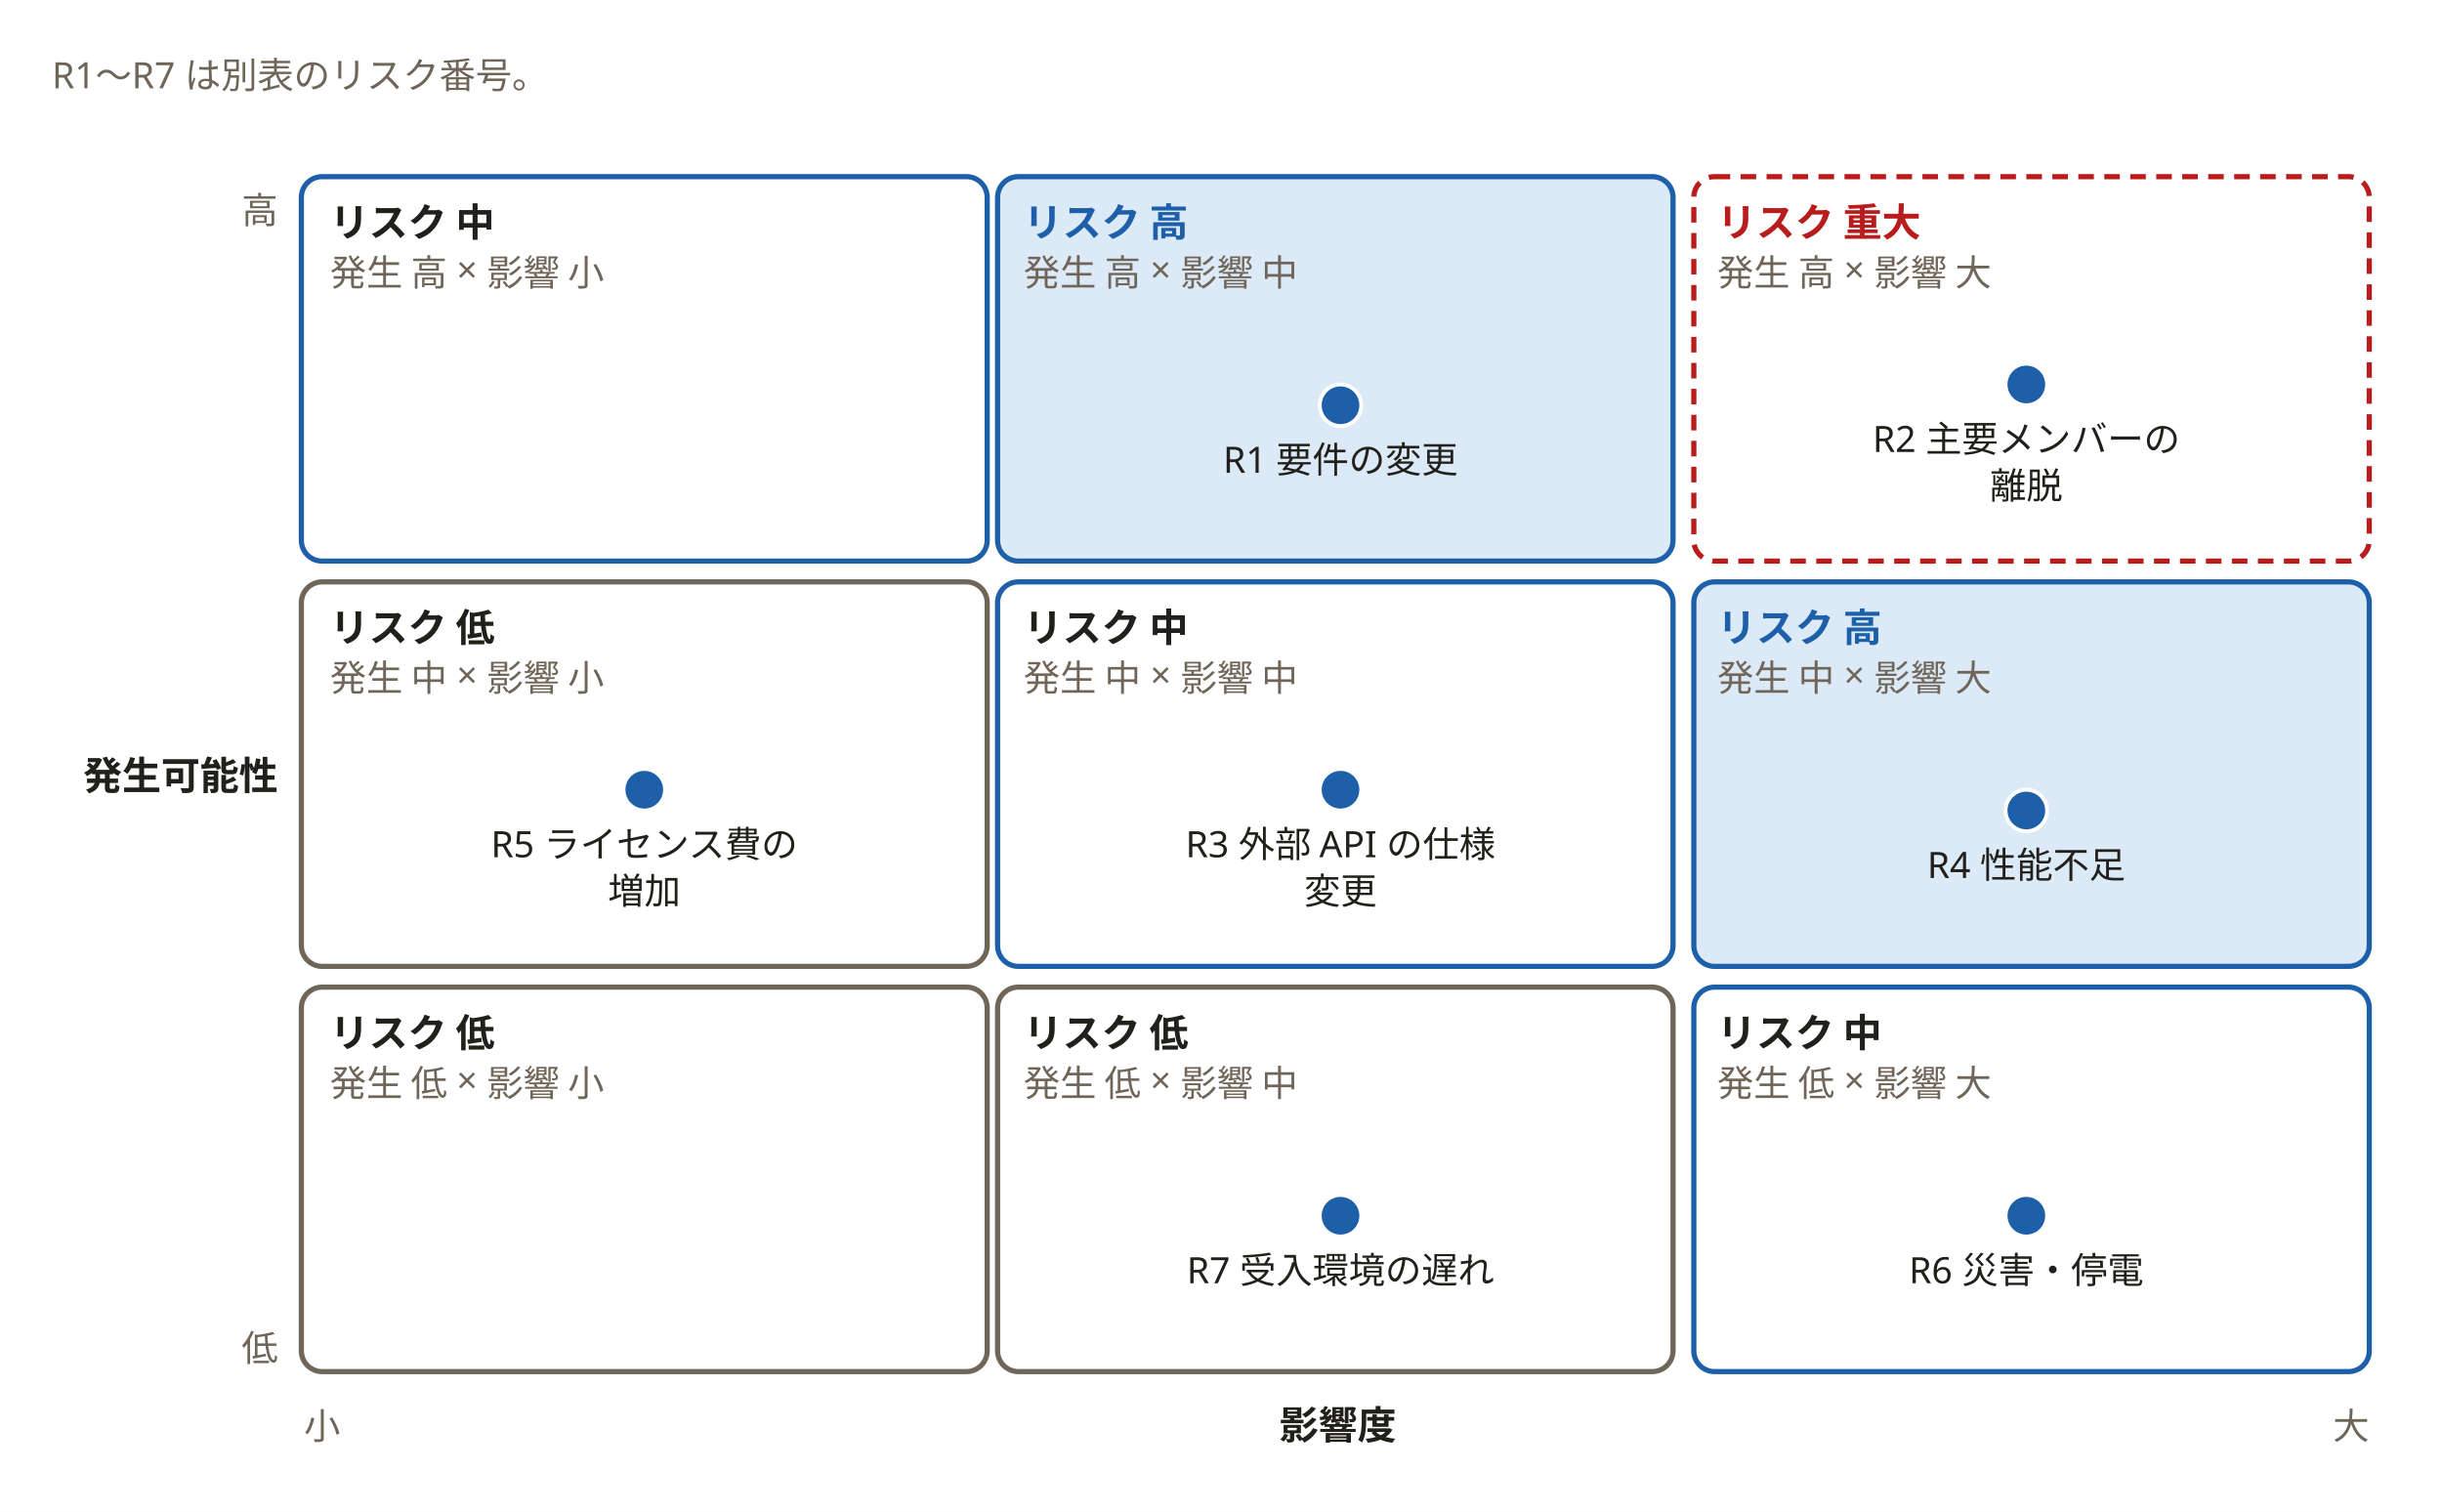
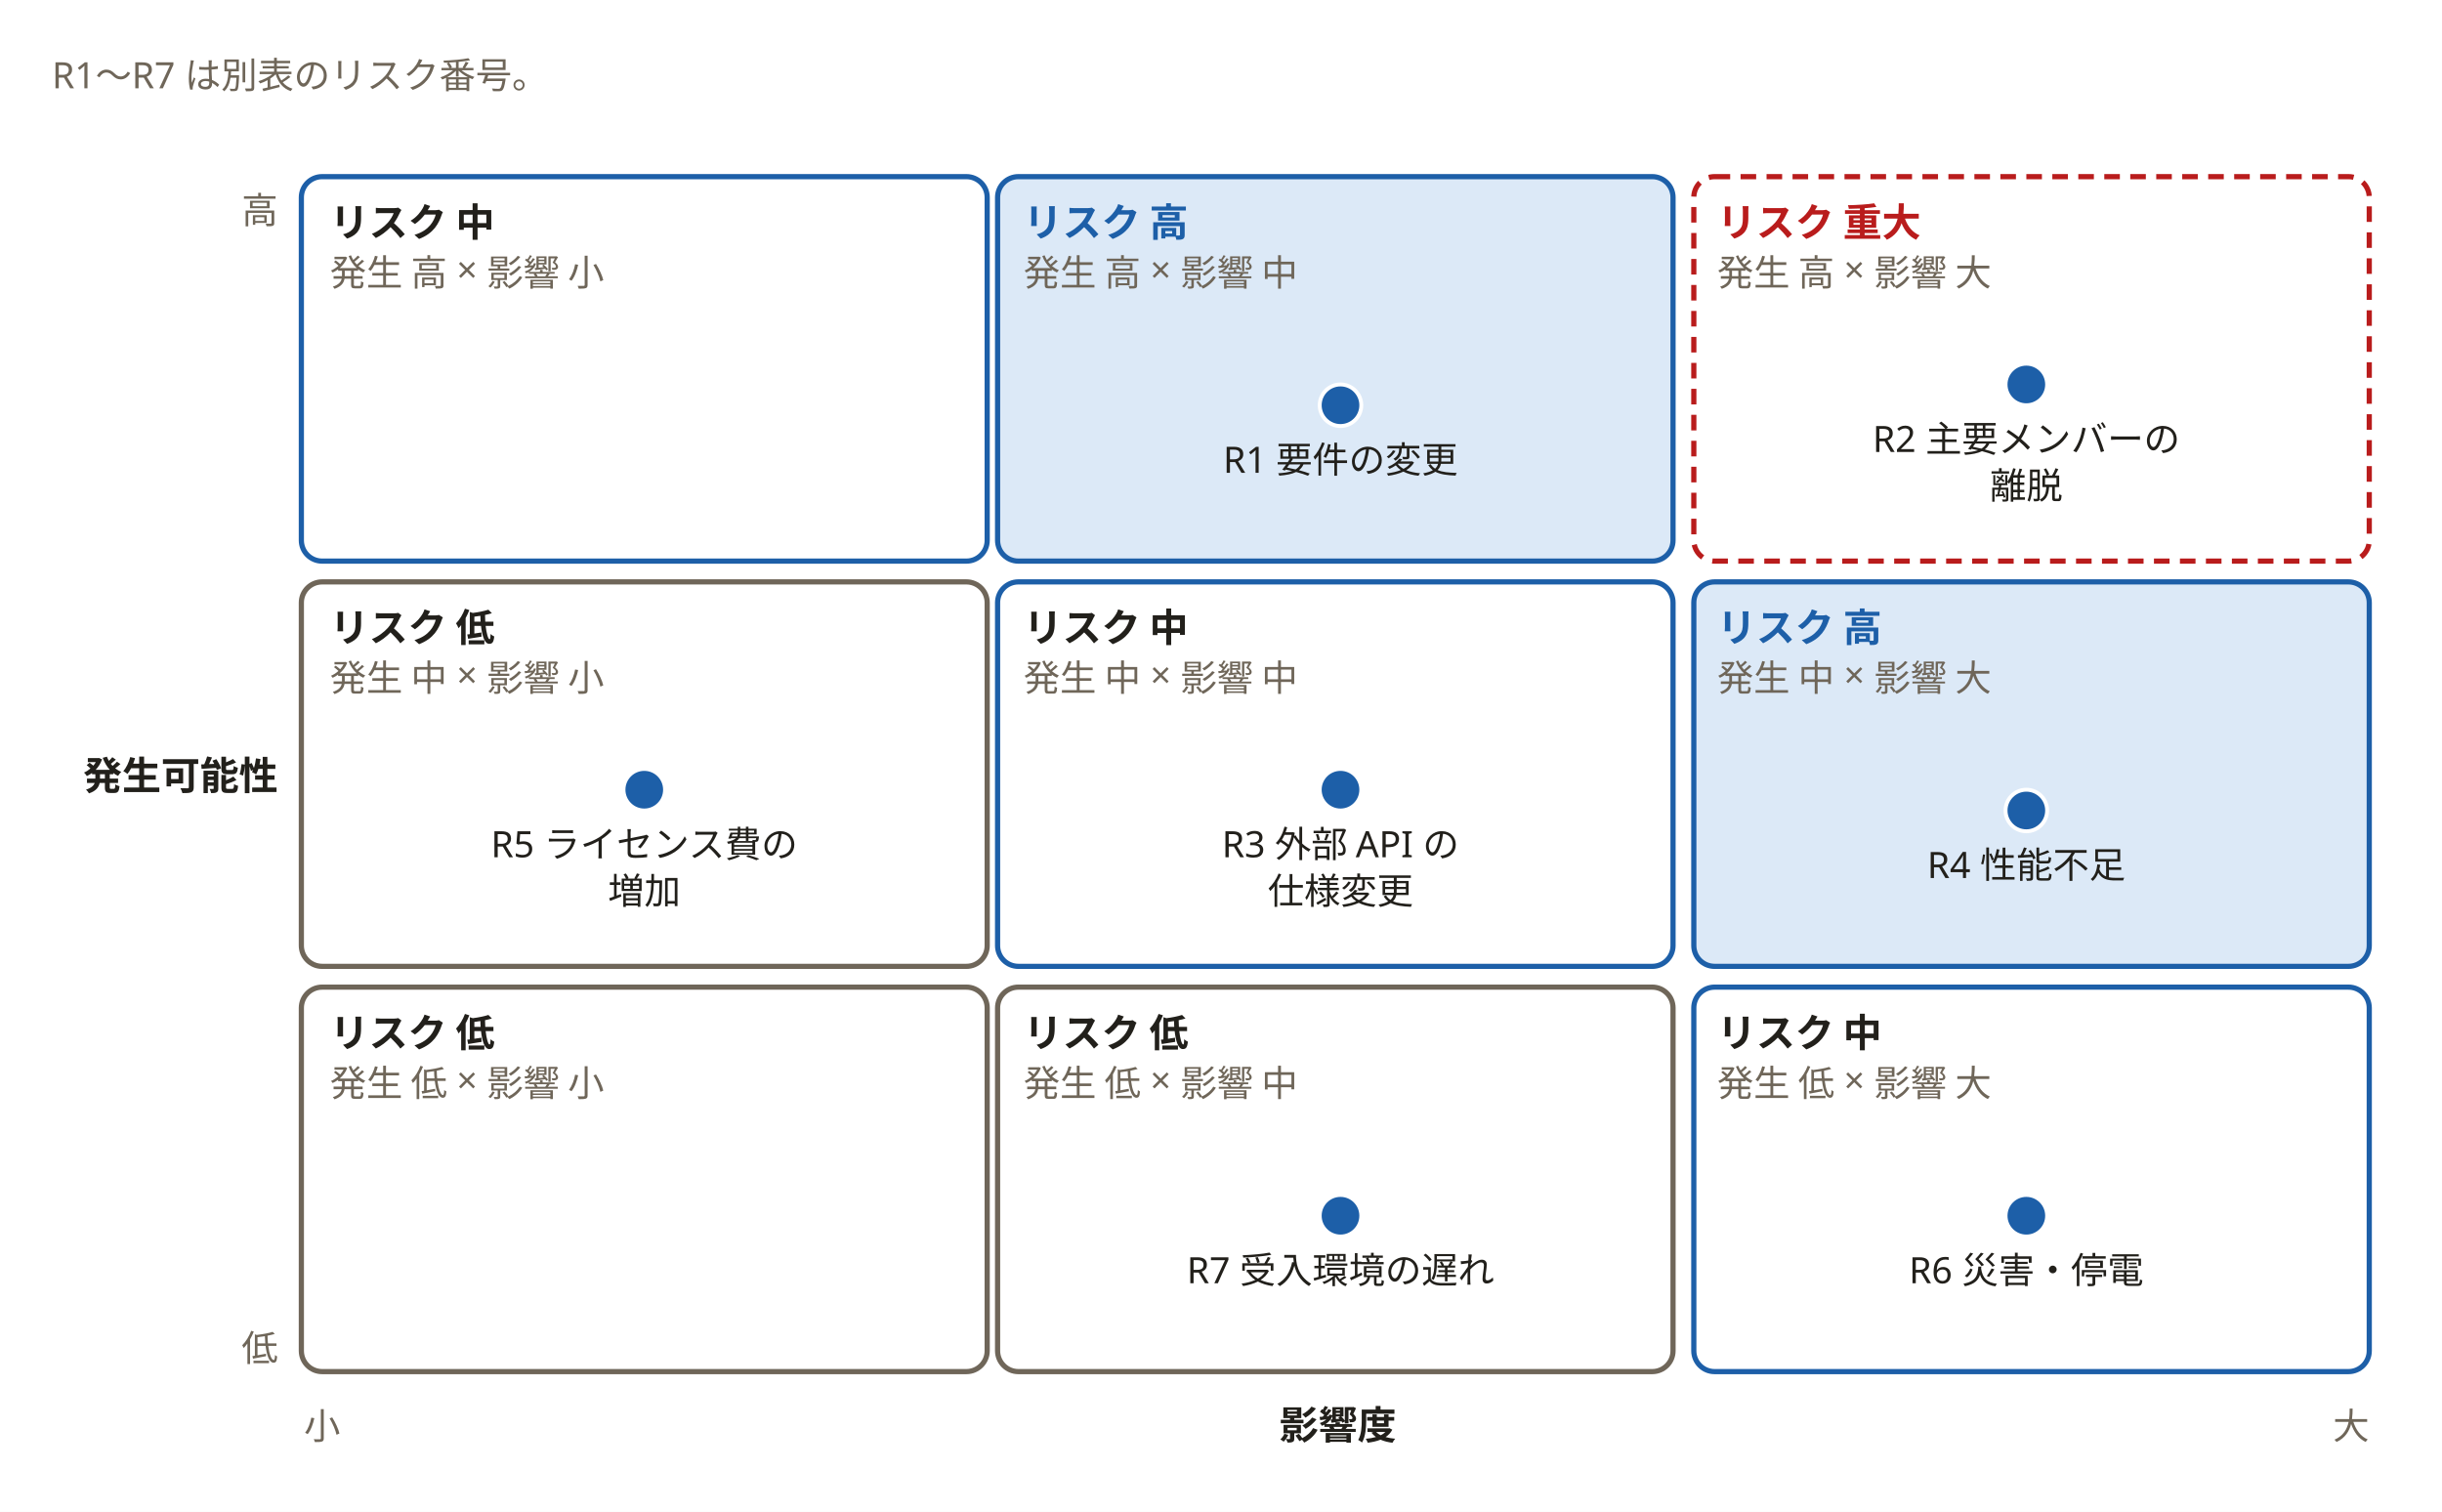
<svg xmlns="http://www.w3.org/2000/svg" width="940" height="582" viewBox="0 0 940 582" role="img" aria-labelledby="svg-title">
  <style>
    text { font-family: 'Hiragino Sans','Hiragino Kaku Gothic ProN','Yu Gothic','YuGothic',Meiryo,'Noto Sans JP',sans-serif; }
    .emoji { font-family: 'Noto Color Emoji','Segoe UI Emoji',sans-serif; }
  </style>
  <rect x="0" y="0" width="940" height="582" fill="#ffffff" />
  <text x="20" y="34" font-size="14" font-weight="400" fill="#6f6659">R1〜R7 は別表のリスク番号。</text>
  <rect x="116" y="68" width="264" height="148" rx="8" fill="#ffffff" stroke="#1d5fa8" stroke-width="2" />
  <rect x="384" y="68" width="260" height="148" rx="8" fill="#dce9f7" stroke="#1d5fa8" stroke-width="2" />
  <rect x="652" y="68" width="260" height="148" rx="8" fill="#ffffff" stroke="#b91c1c" stroke-width="2" stroke-dasharray="6,4" />
  <rect x="116" y="224" width="264" height="148" rx="8" fill="#ffffff" stroke="#6f6659" stroke-width="2" />
  <rect x="384" y="224" width="260" height="148" rx="8" fill="#ffffff" stroke="#1d5fa8" stroke-width="2" />
  <rect x="652" y="224" width="260" height="148" rx="8" fill="#dce9f7" stroke="#1d5fa8" stroke-width="2" />
  <rect x="116" y="380" width="264" height="148" rx="8" fill="#ffffff" stroke="#6f6659" stroke-width="2" />
  <rect x="384" y="380" width="260" height="148" rx="8" fill="#ffffff" stroke="#6f6659" stroke-width="2" />
  <rect x="652" y="380" width="260" height="148" rx="8" fill="#ffffff" stroke="#1d5fa8" stroke-width="2" />
  <circle cx="516" cy="156" r="8" fill="#1d5fa8" stroke="#ffffff" stroke-width="1.5" />
  <circle cx="780" cy="148" r="8" fill="#1d5fa8" stroke="#ffffff" stroke-width="1.5" />
  <circle cx="516" cy="304" r="8" fill="#1d5fa8" stroke="#ffffff" stroke-width="1.5" />
  <circle cx="780" cy="312" r="8" fill="#1d5fa8" stroke="#ffffff" stroke-width="1.5" />
  <circle cx="248" cy="304" r="8" fill="#1d5fa8" stroke="#ffffff" stroke-width="1.5" />
  <circle cx="780" cy="468" r="8" fill="#1d5fa8" stroke="#ffffff" stroke-width="1.5" />
  <circle cx="516" cy="468" r="8" fill="#1d5fa8" stroke="#ffffff" stroke-width="1.5" />
  <text x="127" y="91" font-size="15" font-weight="700" fill="#22201b">リスク 中</text>
  <text x="127" y="110" font-size="14" fill="#6f6659">発生 高 × 影響 小</text>
  <text x="394" y="91" font-size="15" font-weight="700" fill="#1d5fa8">リスク 高</text>
  <text x="394" y="110" font-size="14" fill="#6f6659">発生 高 × 影響 中</text>
  <text x="661" y="91" font-size="15" font-weight="700" fill="#b91c1c">リスク 重大</text>
  <text x="661" y="110" font-size="14" fill="#6f6659">発生 高 × 影響 大</text>
  <text x="127" y="247" font-size="15" font-weight="700" fill="#22201b">リスク 低</text>
  <text x="127" y="266" font-size="14" fill="#6f6659">発生 中 × 影響 小</text>
  <text x="394" y="247" font-size="15" font-weight="700" fill="#22201b">リスク 中</text>
  <text x="394" y="266" font-size="14" fill="#6f6659">発生 中 × 影響 中</text>
  <text x="661" y="247" font-size="15" font-weight="700" fill="#1d5fa8">リスク 高</text>
  <text x="661" y="266" font-size="14" fill="#6f6659">発生 中 × 影響 大</text>
  <text x="127" y="403" font-size="15" font-weight="700" fill="#22201b">リスク 低</text>
  <text x="127" y="422" font-size="14" fill="#6f6659">発生 低 × 影響 小</text>
  <text x="394" y="403" font-size="15" font-weight="700" fill="#22201b">リスク 低</text>
  <text x="394" y="422" font-size="14" fill="#6f6659">発生 低 × 影響 中</text>
  <text x="661" y="403" font-size="15" font-weight="700" fill="#22201b">リスク 中</text>
  <text x="661" y="422" font-size="14" fill="#6f6659">発生 低 × 影響 大</text>
  <text x="516" y="182" text-anchor="middle" font-size="14" fill="#22201b">R1 要件の変更</text>
  <text x="780" y="174" text-anchor="middle" font-size="14" fill="#22201b">R2 主要メンバーの</text>
  <text x="780" y="192" text-anchor="middle" font-size="14" fill="#22201b">離脱</text>
-   <text x="516" y="330" text-anchor="middle" font-size="14" fill="#22201b">R3 外部 API の仕様</text>
-   <text x="516" y="348" text-anchor="middle" font-size="14" fill="#22201b">変更</text>
+   <text x="516" y="330" text-anchor="middle" font-size="14" fill="#22201b">R3 外部 API の</text>
+   <text x="516" y="348" text-anchor="middle" font-size="14" fill="#22201b">仕様変更</text>
  <text x="780" y="338" text-anchor="middle" font-size="14" fill="#22201b">R4 性能不足</text>
  <text x="248" y="330" text-anchor="middle" font-size="14" fill="#22201b">R5 ライセンス費の</text>
  <text x="248" y="348" text-anchor="middle" font-size="14" fill="#22201b">増加</text>
  <text x="780" y="494" text-anchor="middle" font-size="14" fill="#22201b">R6 災害・停電</text>
  <text x="516" y="494" text-anchor="middle" font-size="14" fill="#22201b">R7 受入環境の遅れ</text>
  <text x="107" y="86" text-anchor="end" font-size="14" fill="#6f6659">高</text>
  <text x="107" y="524" text-anchor="end" font-size="14" fill="#6f6659">低</text>
  <text x="107" y="304" text-anchor="end" font-size="15" font-weight="700" fill="#22201b">発生可能性</text>
  <text x="117" y="554" font-size="14" fill="#6f6659">小</text>
  <text x="912" y="554" text-anchor="end" font-size="14" fill="#6f6659">大</text>
  <text x="515" y="554" text-anchor="middle" font-size="15" font-weight="700" fill="#22201b">影響度</text>
</svg>
